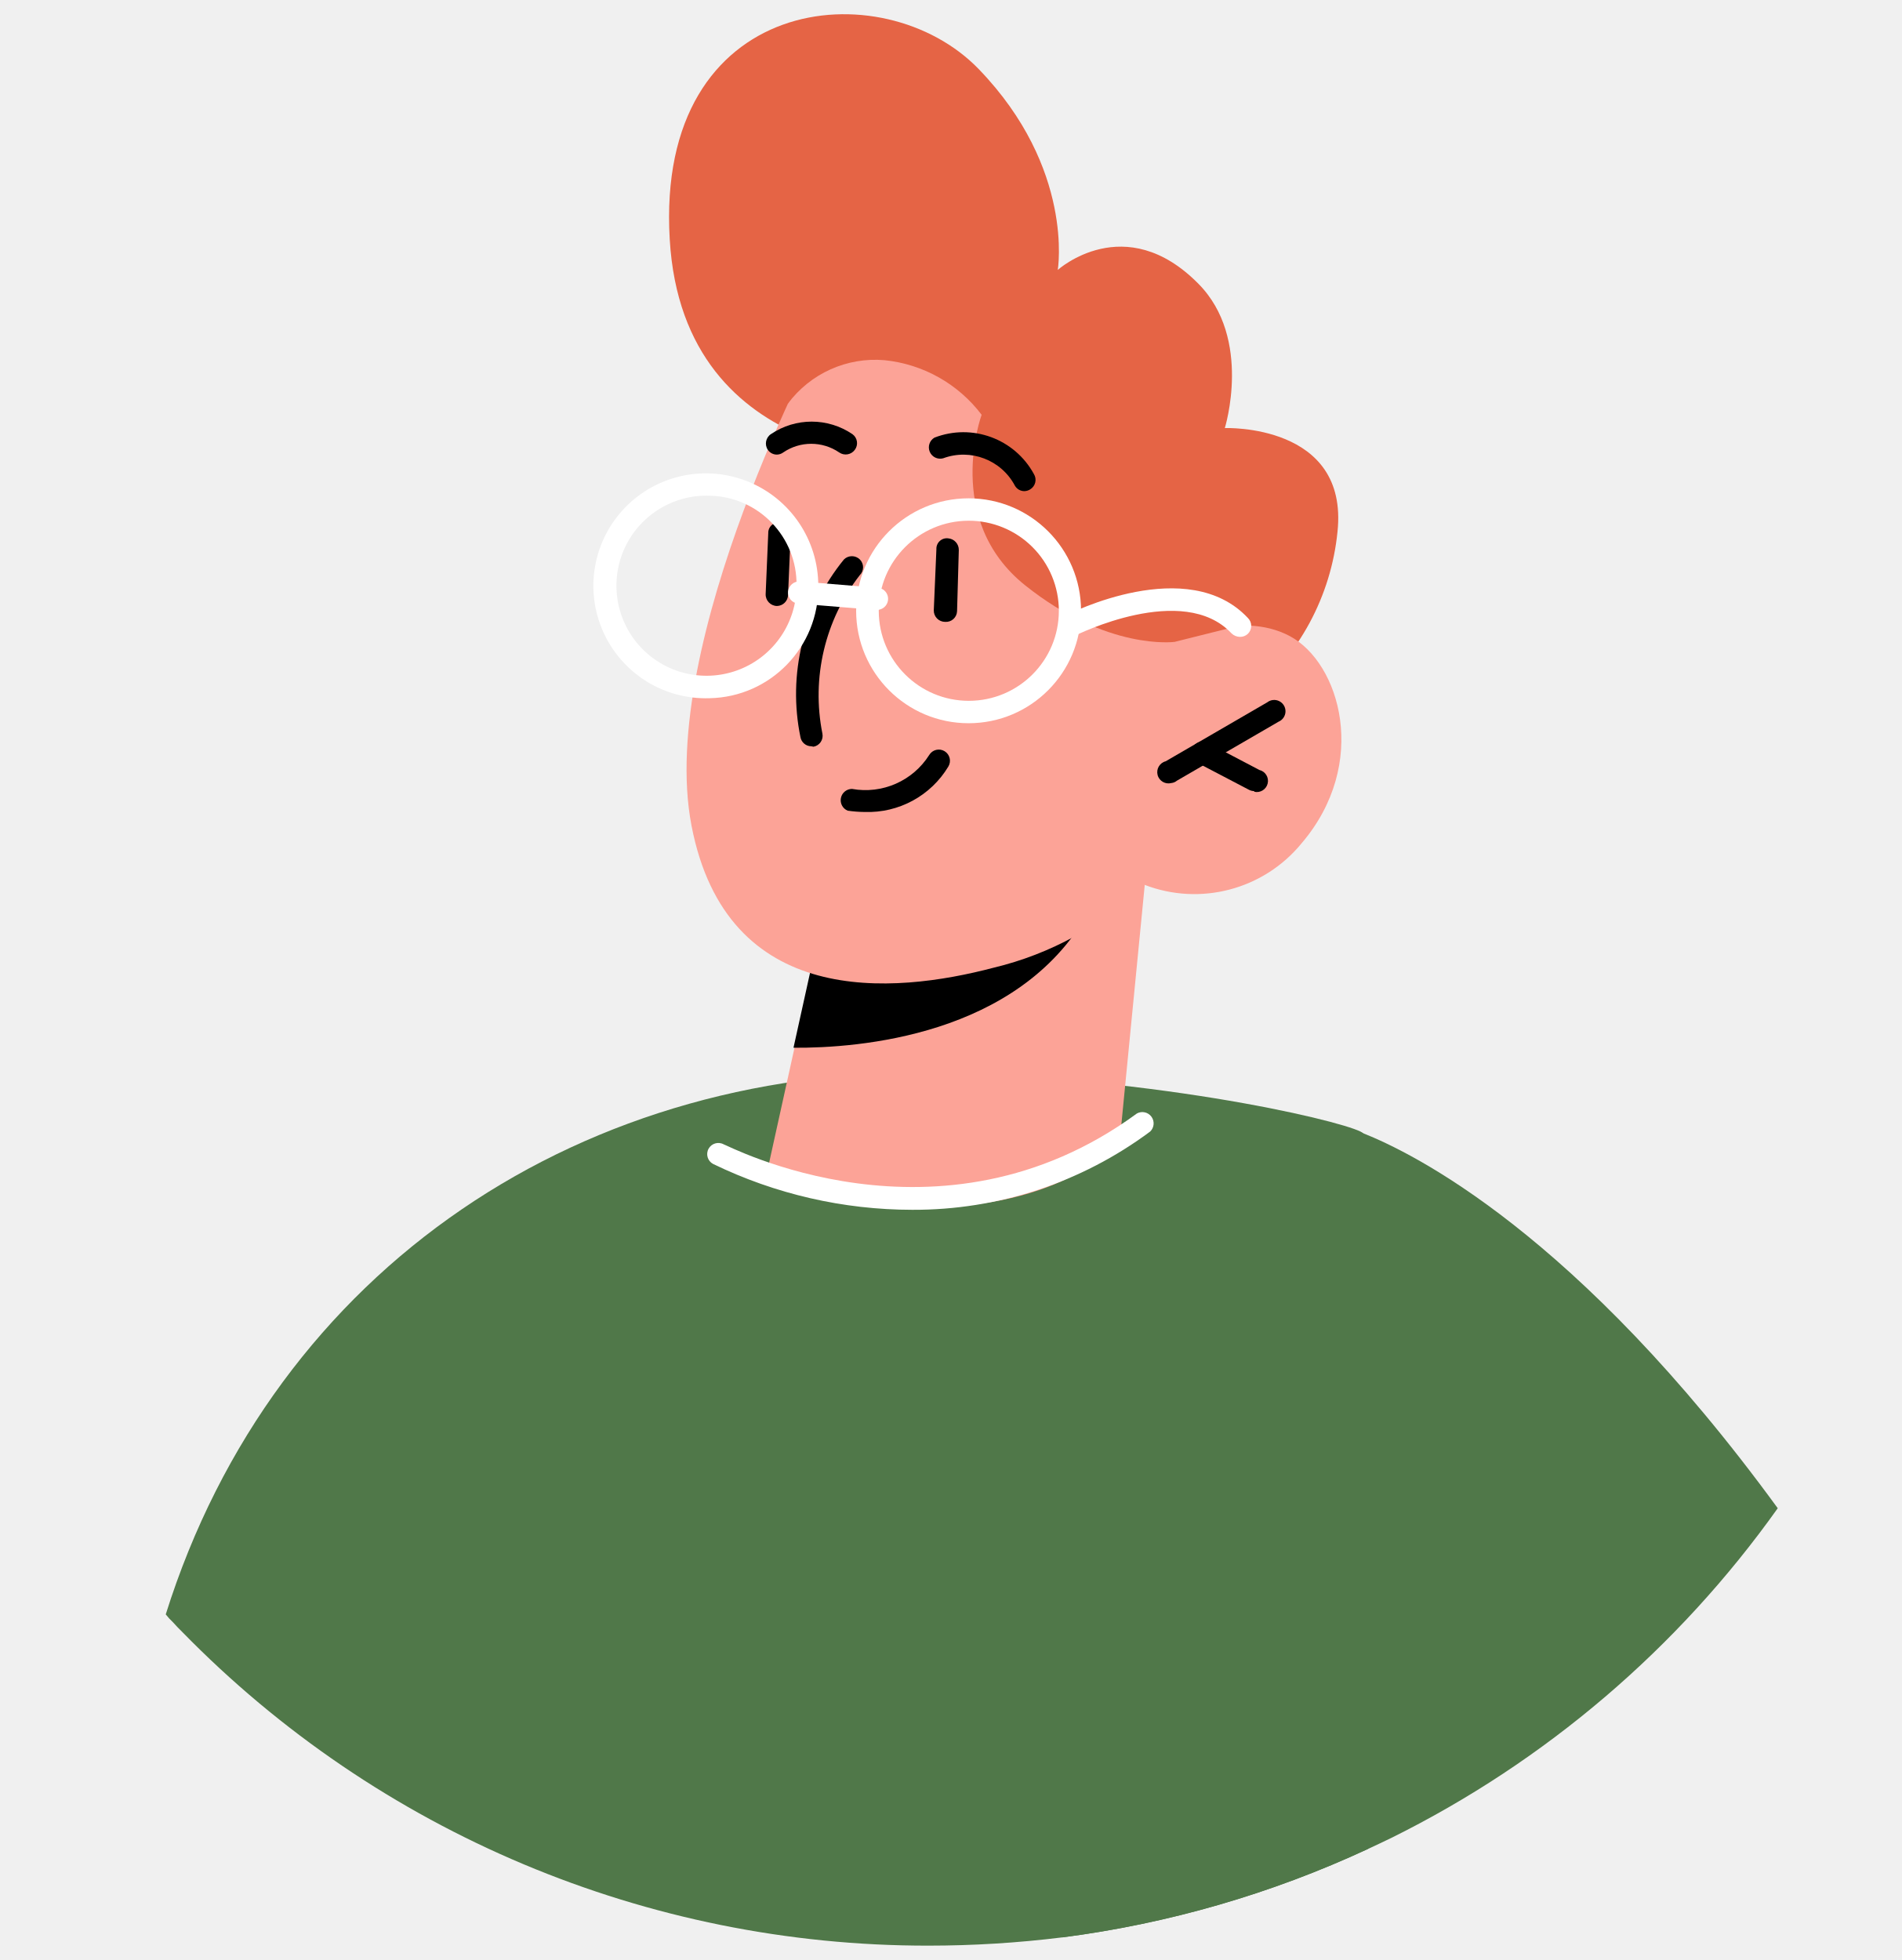
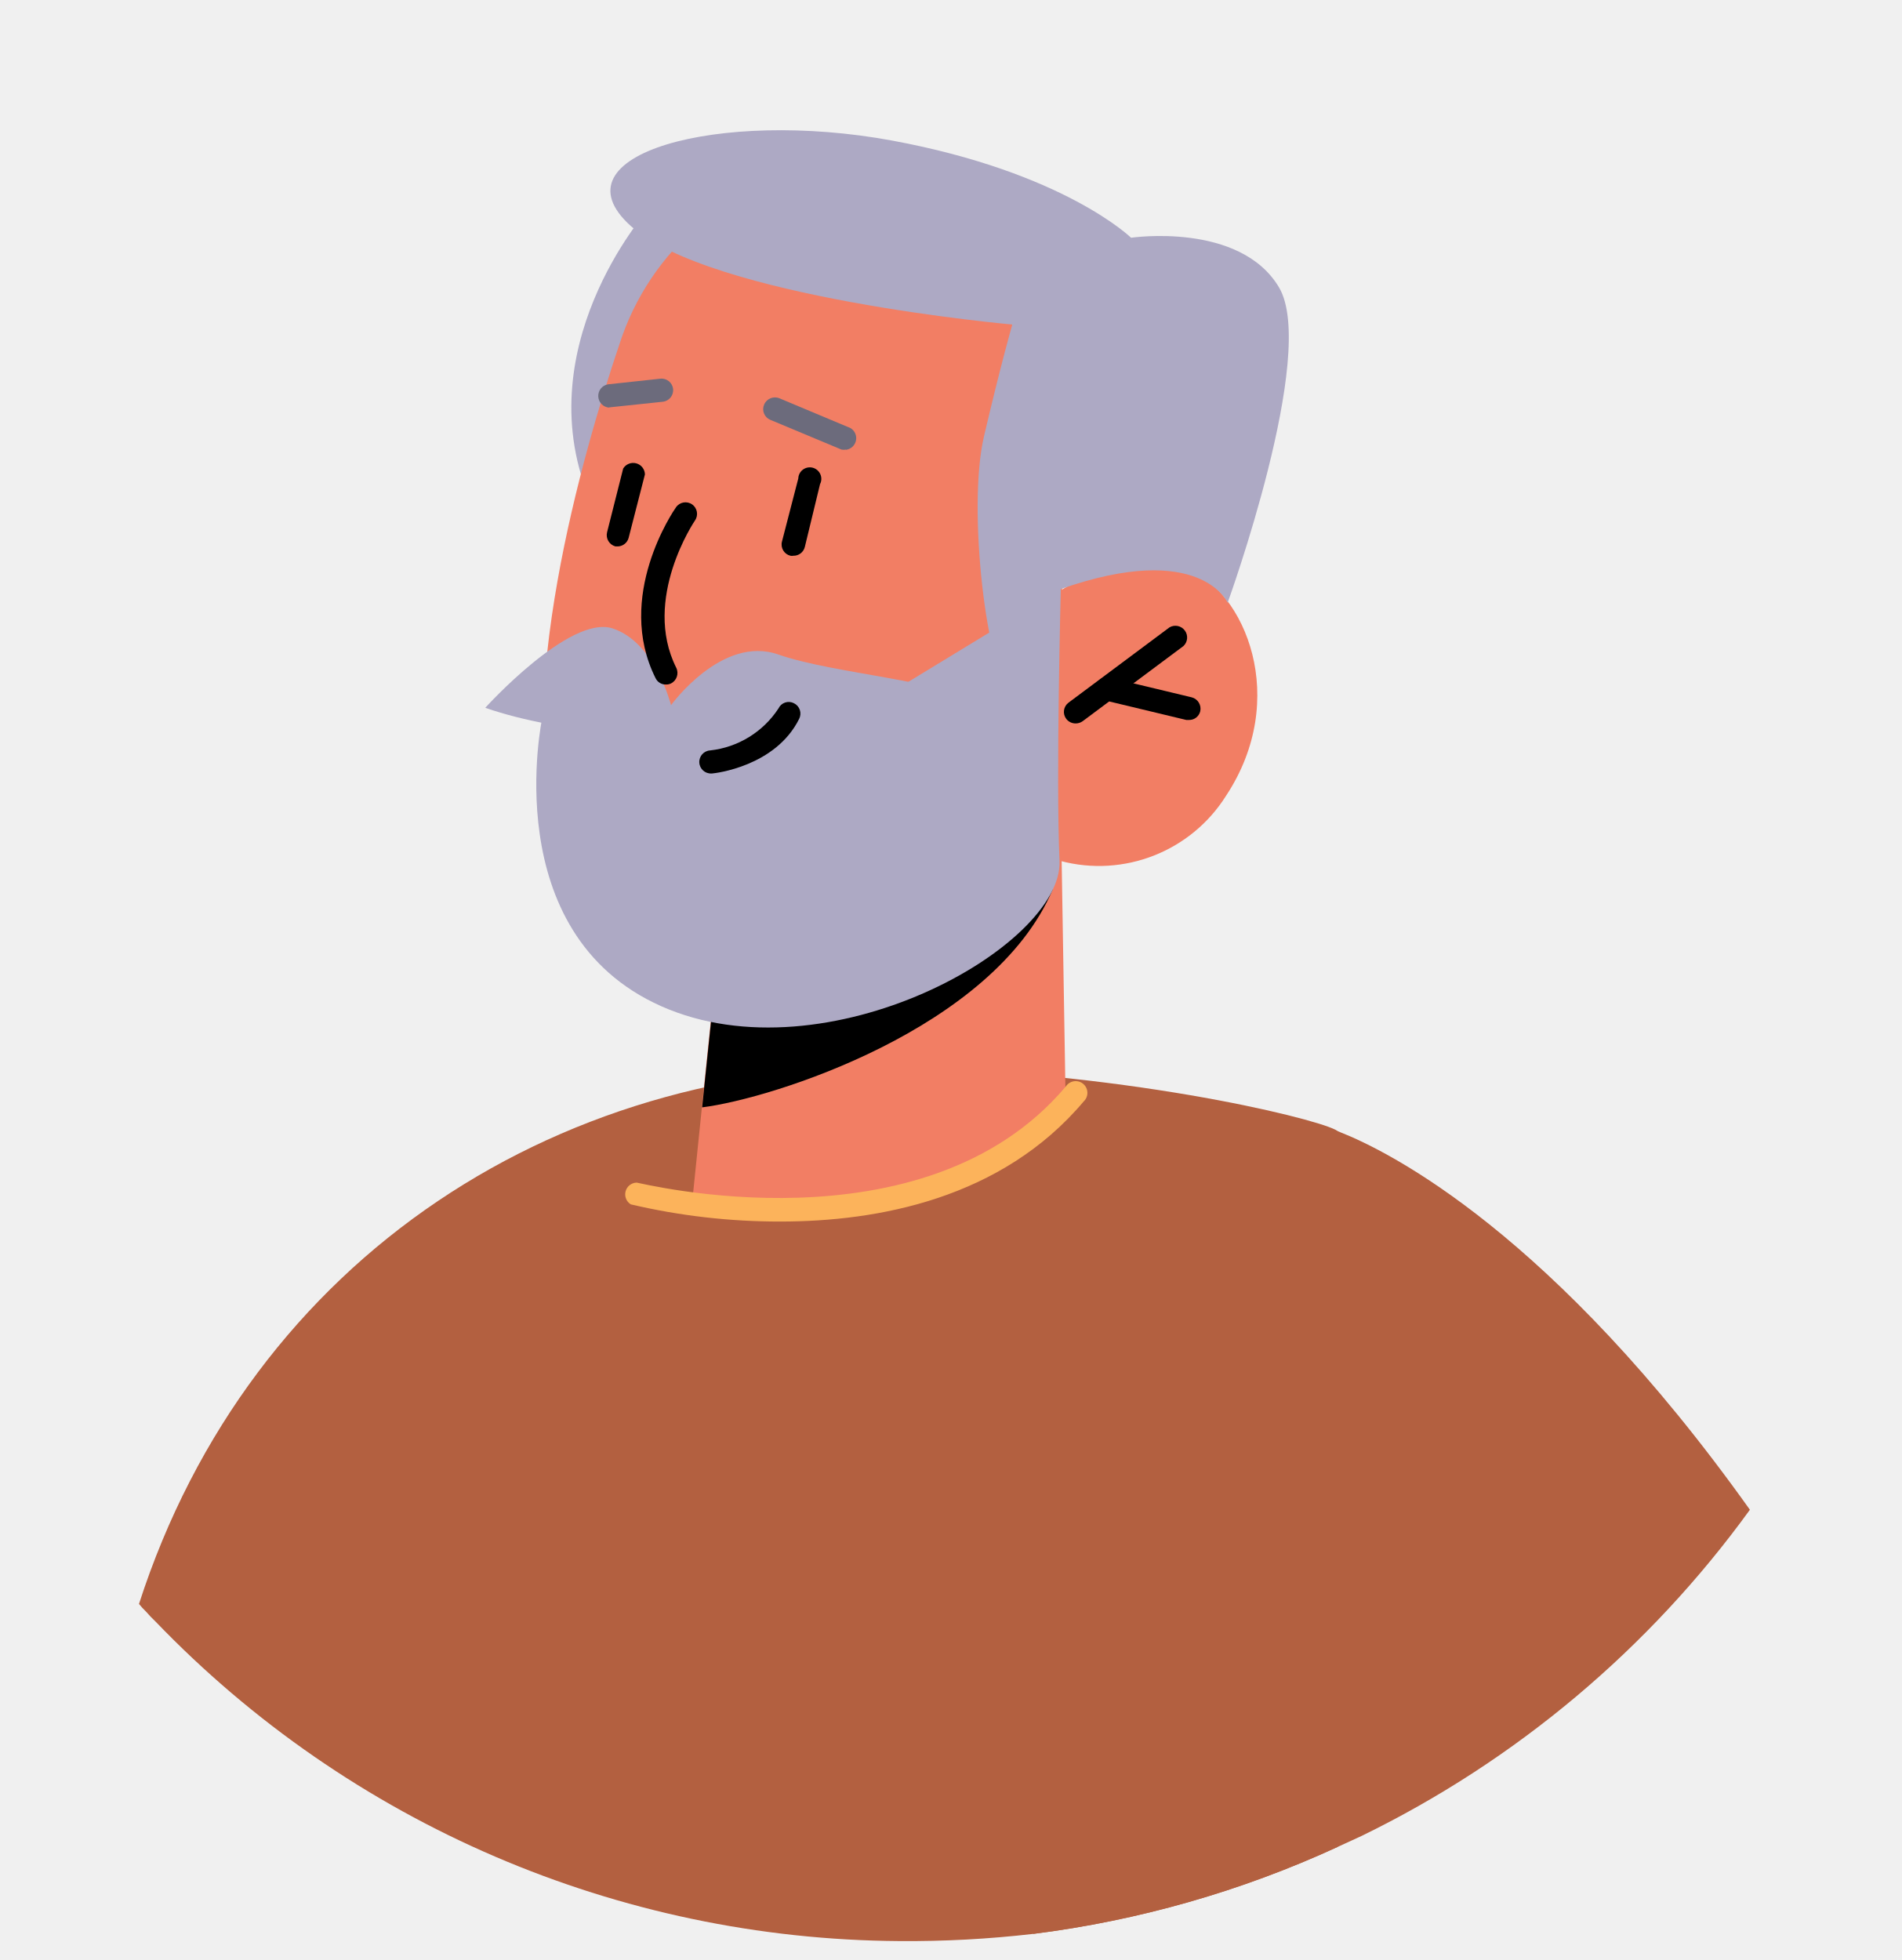
<svg xmlns="http://www.w3.org/2000/svg" id="Layer_1" data-name="Layer 1" viewBox="0 0 87.42 90.11">
  <defs>
-     <style>.cls-1{fill:#507849;}.cls-2{fill:#e56445;}.cls-3{fill:#fca397;}.cls-4{fill:#fff;}</style>
+     <style>.cls-1{fill:#b36040;}.cls-2{fill:#ada9c4;}.cls-3{fill:#f27e64;}.cls-4{fill:#6c6b7c;}.cls-5{fill:#fcb35b;}</style>
  </defs>
-   <path class="cls-1" d="M7.62,74.22a2.66,2.66,0,0,0,.32.35c.14.16.29.31.44.46a47.88,47.88,0,0,0,34.3,14.42,50.06,50.06,0,0,0,6.16-.38h0A47.9,47.9,0,0,0,62.9,85c-.41-17.39-.23-32.6-.23-32.89-.17-.36-8.22-2.43-18.94-2.78C26.87,48.78,12.62,58.3,7.62,74.22Z" />
-   <path class="cls-1" d="M48.84,89.07h0A47.9,47.9,0,0,0,62.9,85c.36-.16.72-.34,1.08-.51A47.88,47.88,0,0,0,81.73,69.34C72.49,56.67,64.93,53,62.67,52.1a6.53,6.53,0,0,0-.7-.25Z" />
-   <path class="cls-2" d="M42.5,21.11S31.41,21.64,30.79,11C30.12-.31,40.59-1.39,45,3.18s3.63,9.23,3.63,9.23,3.09-2.79,6.47.64c2.49,2.52,1.21,6.63,1.21,6.63s5.71-.22,5.18,4.77A11.16,11.16,0,0,1,57.42,32Z" />
-   <path class="cls-3" d="M52.63,40.67,51.48,52.45s-2.46,3.18-9.4,3.06c-5.17-.08-6.86-1.42-6.86-1.42l1.3-5.89,1.27-5.75L50.5,40.93Z" />
-   <path d="M50.5,40.93A3.87,3.87,0,0,1,50,42c-3.21,5.63-10.53,6.19-13.52,6.17l1.27-5.75Z" />
-   <path class="cls-3" d="M37.79,15.35s-7.62,14.16-6,22.6,9.26,7.76,13.89,6.54a15,15,0,0,0,6.94-3.81,6.37,6.37,0,0,0,7.22-1.91c3.13-3.67,1.77-8.3-.55-9.53s-5.31.27-5.31.27l2.59-4.08S49,3,37.79,15.35Z" />
-   <path d="M53.85,36a.51.51,0,0,1-.26-1l4.67-2.71a.52.52,0,1,1,.52.89l-4.67,2.71A.48.48,0,0,1,53.85,36Z" />
-   <path d="M57.66,36.37a.53.53,0,0,1-.24-.06l-2.37-1.24a.53.53,0,0,1-.22-.7.51.51,0,0,1,.69-.22L57.9,35.4a.51.51,0,0,1-.24,1Z" />
-   <path d="M35.72,20.9a.5.5,0,0,1-.42-.22.52.52,0,0,1,.14-.72,3.34,3.34,0,0,1,3.75,0,.51.51,0,0,1,.11.72.52.52,0,0,1-.72.12,2.28,2.28,0,0,0-2.57,0A.51.51,0,0,1,35.72,20.9Z" />
-   <path d="M37.3,34.31a.51.51,0,0,1-.5-.42,9.8,9.8,0,0,1,2-8.17.52.52,0,0,1,.73,0,.51.51,0,0,1,0,.72,9,9,0,0,0-1.72,7.29.51.51,0,0,1-.41.6Z" />
-   <path d="M35.72,27.86a.53.53,0,0,1-.52-.54l.12-2.81a.48.48,0,0,1,.54-.49.51.51,0,0,1,.49.53l-.12,2.81A.52.52,0,0,1,35.72,27.86Z" />
-   <path d="M43.45,28.59a.52.52,0,0,1-.52-.53l.12-2.81a.48.48,0,0,1,.54-.5.53.53,0,0,1,.49.54L44,28.1A.51.51,0,0,1,43.45,28.59Z" />
-   <path class="cls-2" d="M36.22,18.56a5,5,0,0,1,4.45-2,6.41,6.41,0,0,1,4.46,2.51s-1.78,4.82,2,7.84S54,29.51,54,29.51l3-.75,2.54-4L52,14.89,41.74,8.1l-6,4.48Z" />
-   <path d="M39.75,37.33a5.69,5.69,0,0,1-.78-.06.52.52,0,0,1,.2-1,3.47,3.47,0,0,0,3.55-1.56.51.51,0,1,1,.88.53A4.31,4.31,0,0,1,39.75,37.33Z" />
-   <path class="cls-4" d="M32.62,32.1a5.17,5.17,0,1,1,5-5.17A5.1,5.1,0,0,1,32.62,32.1Zm0-9.31a4.14,4.14,0,1,0,4,4.14A4.07,4.07,0,0,0,32.62,22.79Z" />
-   <path class="cls-4" d="M44.53,33.25a5.17,5.17,0,1,1,5.17-5.17A5.17,5.17,0,0,1,44.53,33.25Zm0-9.31a4.14,4.14,0,1,0,4.15,4.14A4.14,4.14,0,0,0,44.53,23.94Z" />
-   <path class="cls-4" d="M40.38,28.05l-3.68-.3a.51.51,0,0,1-.47-.55.52.52,0,0,1,.55-.47l3.64.3a.51.51,0,0,1,0,1Z" />
-   <path class="cls-4" d="M57,29.28a.57.57,0,0,1-.38-.16c-2.23-2.38-7.14.08-7.19.1a.51.51,0,1,1-.46-.91c.22-.12,5.64-2.84,8.4.1a.51.51,0,0,1,0,.73A.52.52,0,0,1,57,29.28Z" />
-   <path class="cls-4" d="M41.94,55.62a21,21,0,0,1-9.16-2.11.51.51,0,1,1,.49-.9c.1,0,9.91,5.25,19-1.42a.52.52,0,0,1,.61.83A18.19,18.19,0,0,1,41.94,55.62Z" />
-   <path d="M47.09,22.58a.5.5,0,0,1-.43-.25,2.68,2.68,0,0,0-3.3-1.26.52.52,0,0,1-.4-.95,3.69,3.69,0,0,1,4.57,1.67.51.51,0,0,1-.17.71A.53.53,0,0,1,47.09,22.58Z" />
+   <path class="cls-1" d="M6.39,73.74a3.59,3.59,0,0,0,.32.35c.14.16.29.32.44.46A47.85,47.85,0,0,0,41.34,89.24a50.11,50.11,0,0,0,6.16-.33h0a47.8,47.8,0,0,0,14-4c-.27-17.39,0-32.6,0-32.89-.16-.36-8.19-2.5-18.91-2.93C25.84,48.45,11.52,57.85,6.39,73.74Z" />
+   <path class="cls-1" d="M47.5,88.91h0a47.8,47.8,0,0,0,14-4l1.09-.5a48,48,0,0,0,17.86-15C71.4,56.7,63.87,52.94,61.61,52.05a5.7,5.7,0,0,0-.7-.25Z" />
+   <path class="cls-2" d="M29.75,9.69s-5.66,6.4-2.55,13.46,6.45-12.82,6.45-12.82Z" />
+   <path class="cls-3" d="M48.79,38.46,49,51.16s-2.23,3.69-9.65,4.42c-5.52.54-7.49-.68-7.49-.68l.66-6.44.66-6.29L46.54,39Z" />
+   <path d="M46.54,39c0,.35,2.05,1.44,1.85,1.91-2.73,6.4-12.92,9.61-16.11,10l.9-8.68Z" />
+   <path class="cls-3" d="M32.16,10.32a12,12,0,0,0-3.68,5.5c-1.66,4.91-5,16.35-2.82,23.37,2.86,9.11,11.08,7.41,16,5.47a16.36,16.36,0,0,0,7.09-5.08,6.9,6.9,0,0,0,7.62-3c2.94-4.46.87-9.4-1.81-10.46s-5.75,1-5.75,1l2.3-4.83S41.82,2.46,32.16,10.32Z" />
+   <path d="M49.45,33.26a.54.54,0,0,1-.43-.21.53.53,0,0,1,.11-.75l4.64-3.46a.54.54,0,0,1,.64.86l-4.64,3.46A.55.55,0,0,1,49.45,33.26Z" />
+   <path d="M54.66,33.1h-.12l-3.79-.91a.53.53,0,0,1-.39-.64.54.54,0,0,1,.64-.4l3.79.91a.54.54,0,0,1,.39.64A.52.52,0,0,1,54.66,33.1Z" />
+   <path d="M28.43,25.12h-.14a.54.54,0,0,1-.38-.65l.74-2.93a.54.54,0,0,1,1,.27l-.75,2.92A.53.53,0,0,1,28.43,25.12Z" />
+   <path d="M36.47,25.55a.3.3,0,0,1-.13,0,.53.53,0,0,1-.39-.65L36.7,22a.53.53,0,1,1,1,.26L37,25.15A.53.53,0,0,1,36.47,25.55Z" />
+   <path class="cls-4" d="M28,18.74a.54.54,0,0,1-.05-1.07l2.41-.26a.53.53,0,1,1,.11,1.06L28,18.73Z" />
+   <path class="cls-4" d="M38.89,20.67a.51.51,0,0,1-.2,0l-3.28-1.37a.53.53,0,0,1-.28-.7.54.54,0,0,1,.7-.29l3.27,1.37a.54.54,0,0,1-.21,1Z" />
+   <path class="cls-2" d="M48.77,27.08s-1.31,5.29-2.33,4.65-2-8.27-1.2-11.68,1.3-5.13,1.3-5.13S32.67,13.69,29,10.39,33.08,5,41,6.46s11,4.47,11,4.47,5-.74,6.8,2.28-2.36,14.5-2.36,14.5S55.19,24.83,48.77,27.08Z" />
+   <path class="cls-2" d="M22.31,32.54s3.88-4.29,5.85-3.65,2.69,3.53,2.69,3.53,2.34-3.24,4.93-2.33S43.9,31.34,44,32.24s-1.55,1.22-1.55,1.22S29.38,35,22.31,32.54Z" />
+   <path class="cls-2" d="M48.77,27.08s-.23,8.58-.06,12.5S38,49.64,30.4,46.26,24.93,33,24.93,33l6.72.62A12.82,12.82,0,0,1,35,32.37a8.57,8.57,0,0,1,4.11.59Z" />
+   <path d="M32.71,35.56a.53.53,0,0,1-.06-1.06,4.32,4.32,0,0,0,3.14-1.93.52.52,0,0,1,.71-.24.53.53,0,0,1,.24.72c-1.09,2.19-3.86,2.5-4,2.51Z" />
+   <path d="M30.61,31.47a.51.51,0,0,1-.47-.29c-1.88-3.75.82-7.69.94-7.86a.53.53,0,0,1,.87.61s-2.45,3.6-.86,6.77a.54.54,0,0,1-.24.72A.49.49,0,0,1,30.61,31.47Z" />
+   <path class="cls-5" d="M35.88,56.16A29.89,29.89,0,0,1,29,55.37a.54.54,0,0,1,.27-1c.13,0,13.2,3.32,19.73-4.42a.54.54,0,1,1,.82.69C46.05,55.11,40.36,56.16,35.88,56.16Z" />
</svg>
